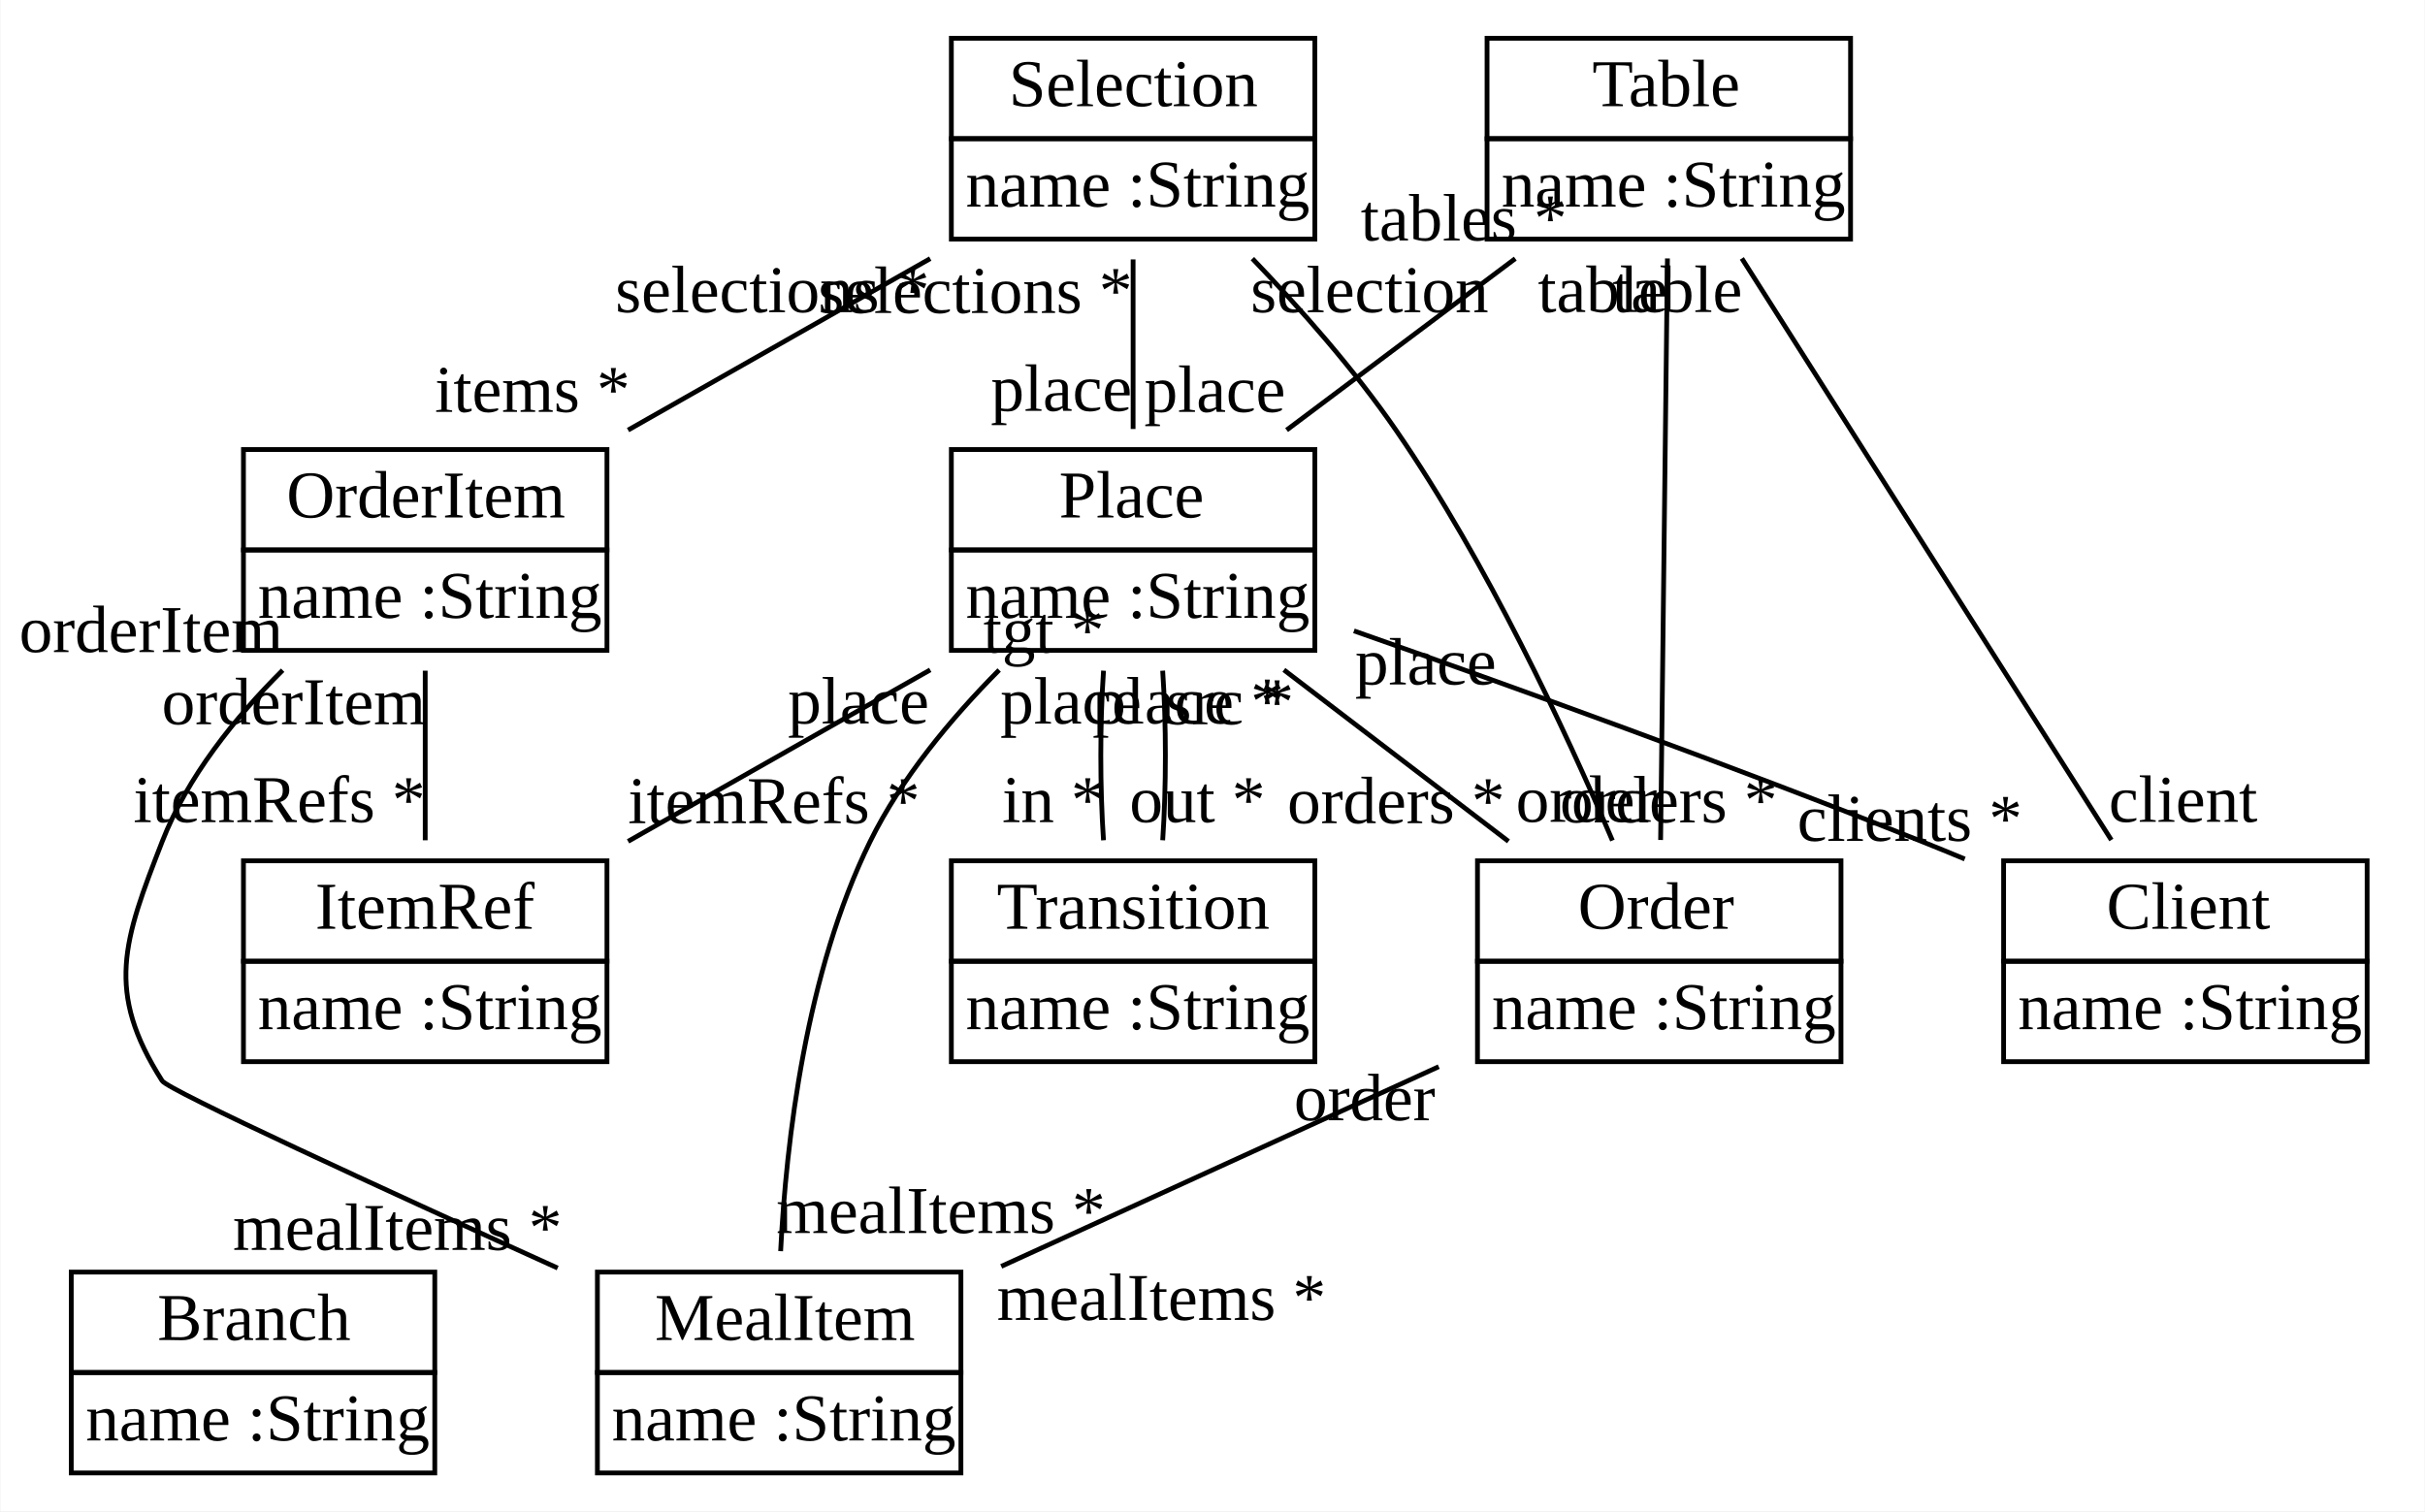
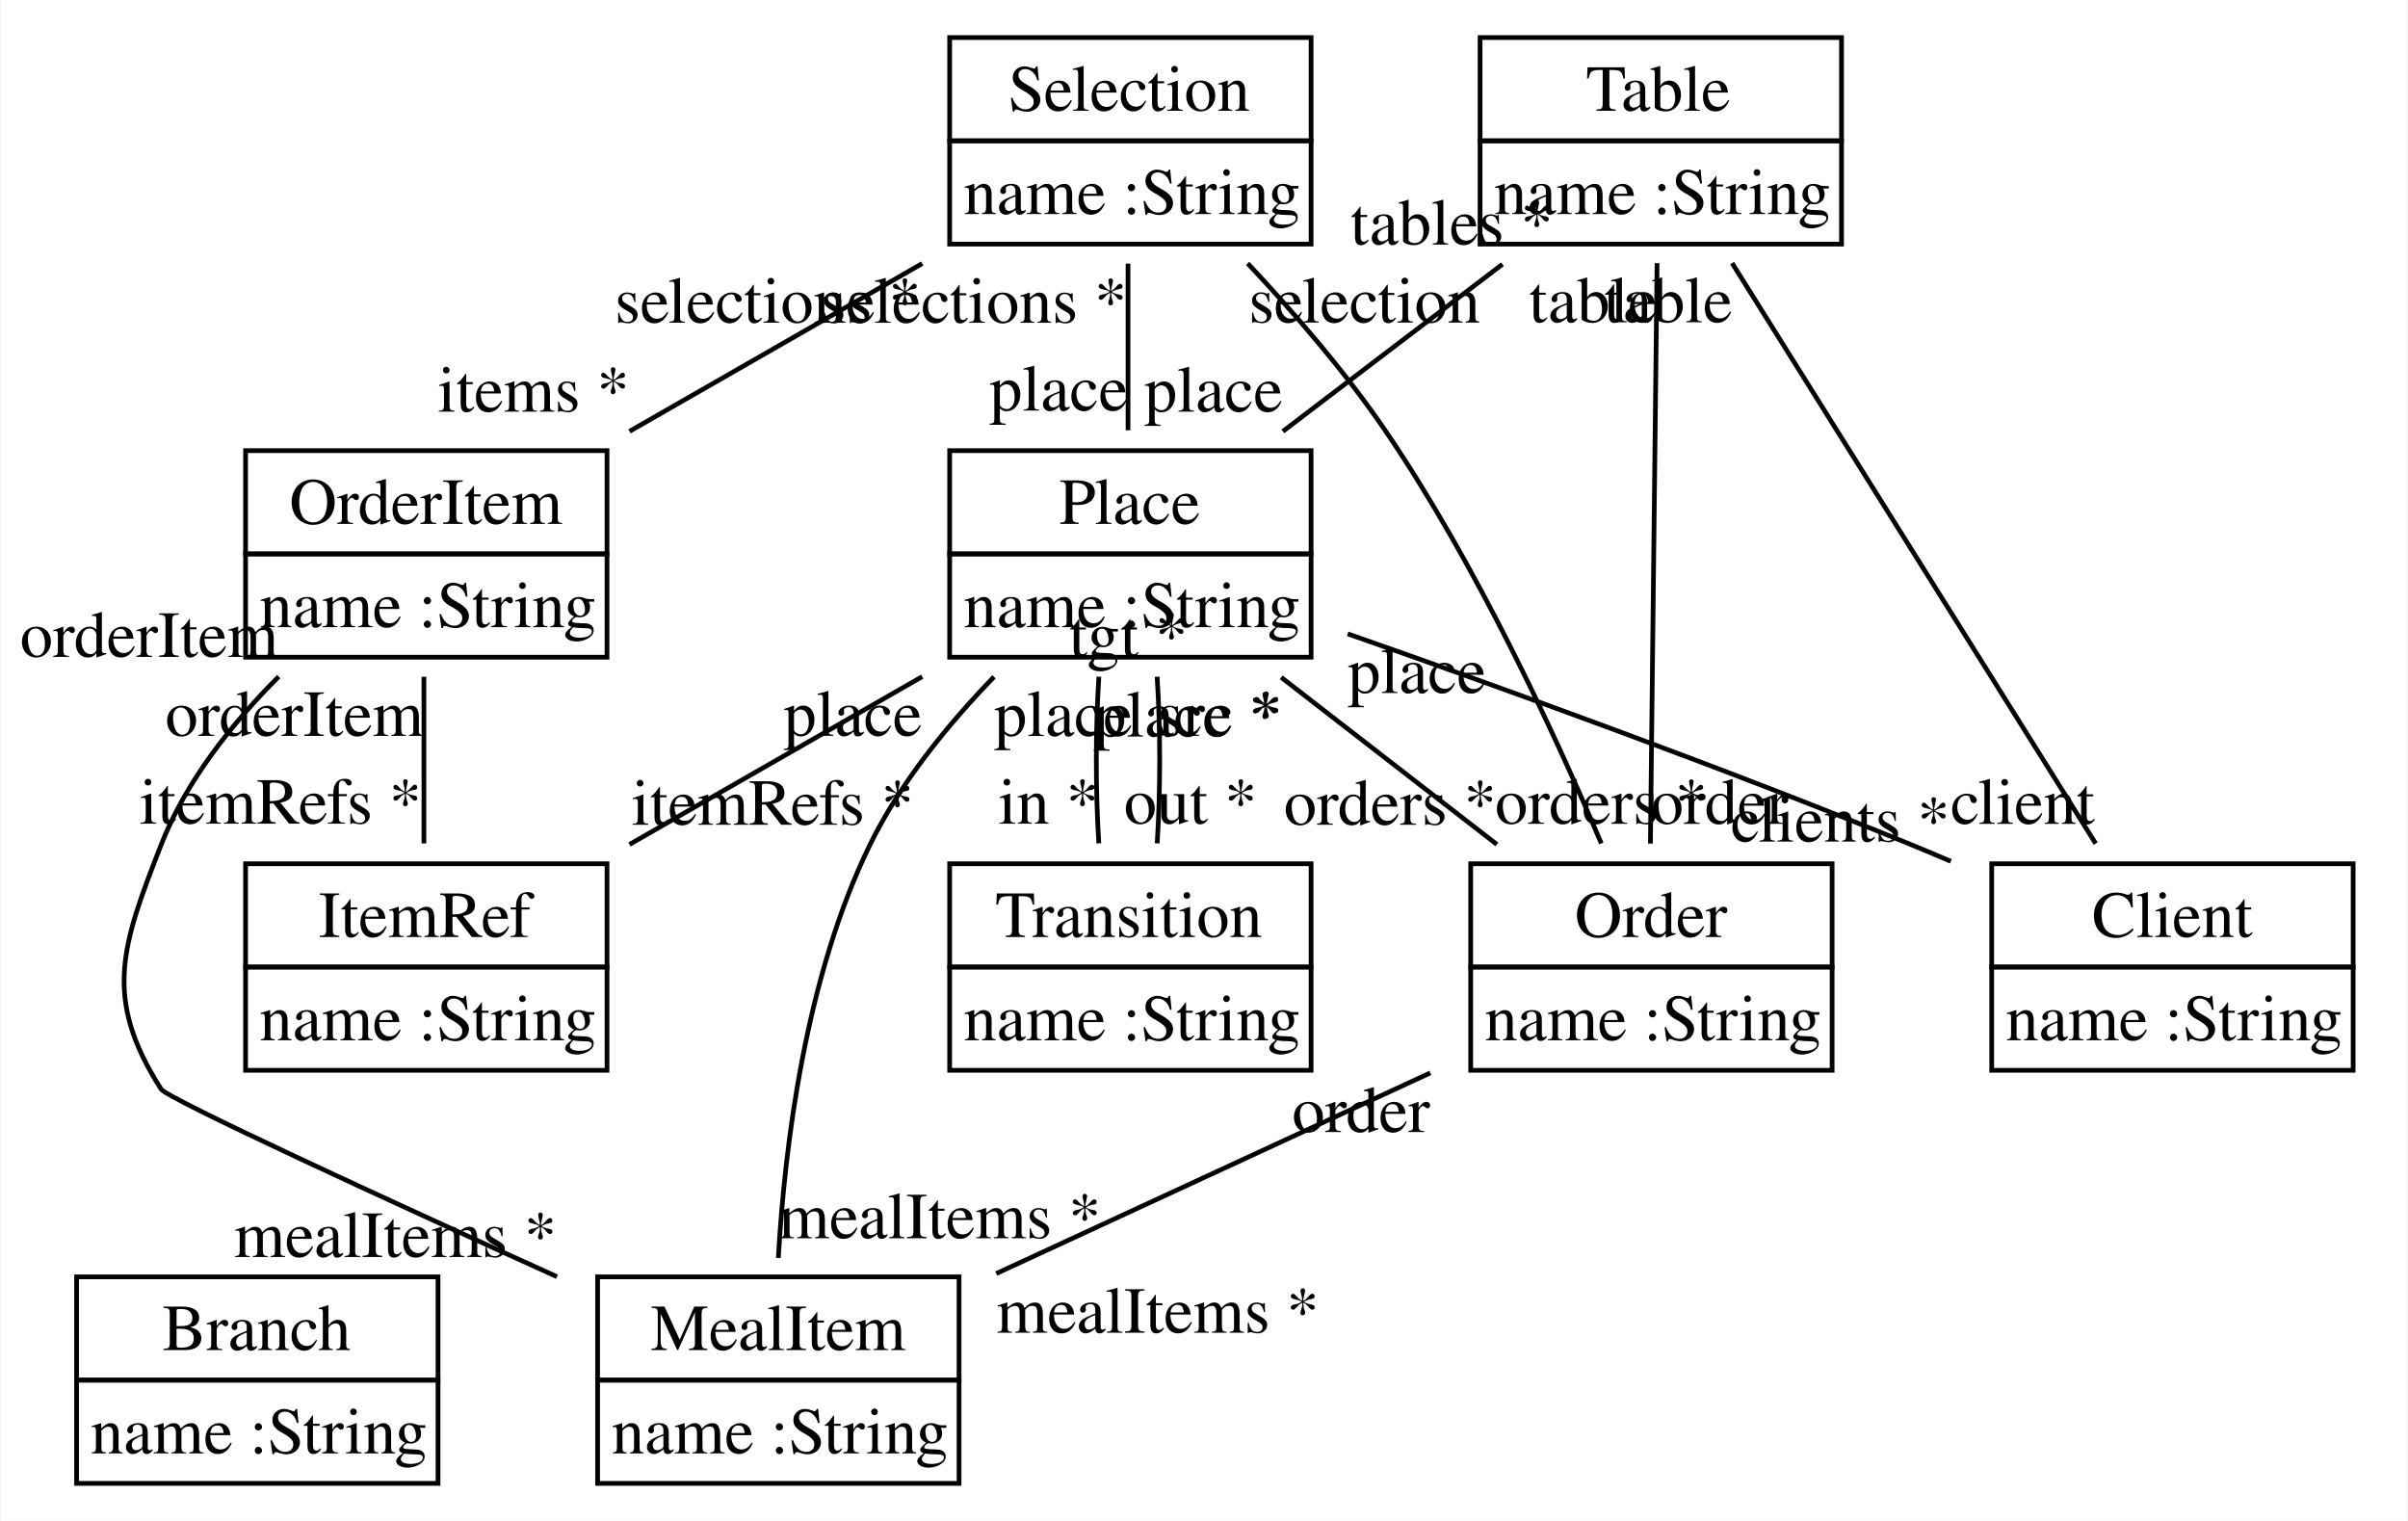
- <svg xmlns="http://www.w3.org/2000/svg" width="507px" height="316px" viewBox="0.00 0.00 506.80 316.00">
-   <g id="graph0" class="graph" transform="scale(1.0 1.0) rotate(0) translate(4 312)">
-     <polygon fill="white" stroke="none" points="-4,4 -4,-312 502.8,-312 502.8,4 -4,4" />
+ <svg xmlns="http://www.w3.org/2000/svg" width="513px" height="324px" viewBox="0.00 0.00 512.63 324.00">
+   <g id="graph0" class="graph" transform="scale(1.0 1.0) rotate(0.0) translate(4.0 320.0)">
+     <polygon fill="white" stroke="transparent" points="-4,4 -4,-320 508.63,-320 508.63,4 -4,4" />
    <g id="node1" class="node">
-       <polygon fill="none" stroke="black" points="10.8,-25 10.8,-46 86.8,-46 86.8,-25 10.8,-25" />
-       <text text-anchor="start" x="28.8" y="-31.8" font-family="Times New Roman,serif" font-size="14.00">Branch</text>
-       <polygon fill="none" stroke="black" points="10.8,-4 10.8,-25 86.8,-25 86.8,-4 10.8,-4" />
-       <text text-anchor="start" x="13.8" y="-10.8" font-family="Times New Roman,serif" font-size="14.00">name :String</text>
+       <polygon fill="none" stroke="black" points="12.13,-26 12.13,-48 89.13,-48 89.13,-26 12.13,-26" />
+       <text text-anchor="start" x="30.41" y="-32.4" font-family="Times,serif" font-size="14.00">Branch</text>
+       <polygon fill="none" stroke="black" points="12.13,-4 12.13,-26 89.13,-26 89.13,-4 12.13,-4" />
+       <text text-anchor="start" x="15.13" y="-10.4" font-family="Times,serif" font-size="14.00">name :String</text>
    </g>
    <g id="node2" class="node">
-       <polygon fill="none" stroke="black" points="414.8,-111 414.8,-132 490.8,-132 490.8,-111 414.8,-111" />
-       <text text-anchor="start" x="436.3" y="-117.8" font-family="Times New Roman,serif" font-size="14.00">Client</text>
-       <polygon fill="none" stroke="black" points="414.8,-90 414.8,-111 490.8,-111 490.8,-90 414.8,-90" />
-       <text text-anchor="start" x="417.8" y="-96.8" font-family="Times New Roman,serif" font-size="14.00">name :String</text>
+       <polygon fill="none" stroke="black" points="420.13,-114 420.13,-136 497.13,-136 497.13,-114 420.13,-114" />
+       <text text-anchor="start" x="441.51" y="-120.4" font-family="Times,serif" font-size="14.00">Client</text>
+       <polygon fill="none" stroke="black" points="420.13,-92 420.13,-114 497.13,-114 497.13,-92 420.13,-92" />
+       <text text-anchor="start" x="423.13" y="-98.4" font-family="Times,serif" font-size="14.00">name :String</text>
    </g>
    <g id="node7" class="node">
-       <polygon fill="none" stroke="black" points="194.8,-197 194.8,-218 270.8,-218 270.8,-197 194.8,-197" />
-       <text text-anchor="start" x="217.3" y="-203.8" font-family="Times New Roman,serif" font-size="14.00">Place</text>
-       <polygon fill="none" stroke="black" points="194.8,-176 194.8,-197 270.8,-197 270.8,-176 194.8,-176" />
-       <text text-anchor="start" x="197.8" y="-182.8" font-family="Times New Roman,serif" font-size="14.00">name :String</text>
+       <polygon fill="none" stroke="black" points="198.13,-202 198.13,-224 275.13,-224 275.13,-202 198.13,-202" />
+       <text text-anchor="start" x="221.47" y="-208.4" font-family="Times,serif" font-size="14.00">Place</text>
+       <polygon fill="none" stroke="black" points="198.13,-180 198.13,-202 275.13,-202 275.13,-180 198.13,-180" />
+       <text text-anchor="start" x="201.13" y="-186.4" font-family="Times,serif" font-size="14.00">name :String</text>
    </g>
    <g id="edge2" class="edge">
-       <path fill="none" stroke="black" d="M406.675,-132.377C403.68,-133.623 400.702,-134.84 397.8,-136 358.031,-151.889 312.215,-168.411 278.968,-180.084" />
-       <text text-anchor="middle" x="293.968" y="-168.884" font-family="Times New Roman,serif" font-size="14.00">place</text>
-       <text text-anchor="middle" x="395.175" y="-136.177" font-family="Times New Roman,serif" font-size="14.00">clients *</text>
+       <path fill="none" stroke="black" d="M411.42,-136.52C408.63,-137.72 405.84,-138.89 403.13,-140 362.99,-156.42 316.61,-173.19 282.92,-184.98" />
+       <text text-anchor="middle" x="297.69" y="-172.38" font-family="Times,serif" font-size="14.00">place</text>
+       <text text-anchor="middle" x="387.9" y="-140.72" font-family="Times,serif" font-size="14.00">clients *</text>
    </g>
    <g id="node9" class="node">
-       <polygon fill="none" stroke="black" points="306.8,-283 306.8,-304 382.8,-304 382.8,-283 306.8,-283" />
-       <text text-anchor="start" x="328.8" y="-289.8" font-family="Times New Roman,serif" font-size="14.00">Table</text>
-       <polygon fill="none" stroke="black" points="306.8,-262 306.8,-283 382.8,-283 382.8,-262 306.8,-262" />
-       <text text-anchor="start" x="309.8" y="-268.8" font-family="Times New Roman,serif" font-size="14.00">name :String</text>
+       <polygon fill="none" stroke="black" points="311.13,-290 311.13,-312 388.13,-312 388.13,-290 311.13,-290" />
+       <text text-anchor="start" x="333.69" y="-296.4" font-family="Times,serif" font-size="14.00">Table</text>
+       <polygon fill="none" stroke="black" points="311.13,-268 311.13,-290 388.13,-290 388.13,-268 311.13,-268" />
+       <text text-anchor="start" x="314.13" y="-274.4" font-family="Times,serif" font-size="14.00">name :String</text>
    </g>
    <g id="edge1" class="edge">
-       <path fill="none" stroke="black" d="M437.326,-136.357C416.737,-168.766 380.557,-225.717 360.071,-257.963" />
-       <text text-anchor="middle" x="346.571" y="-246.763" font-family="Times New Roman,serif" font-size="14.00">table</text>
-       <text text-anchor="middle" x="452.326" y="-140.157" font-family="Times New Roman,serif" font-size="14.00">client</text>
+       <path fill="none" stroke="black" d="M442.28,-140.3C421.55,-173.38 385.46,-230.99 364.82,-263.95" />
+       <text text-anchor="middle" x="351.21" y="-251.35" font-family="Times,serif" font-size="14.00">table</text>
+       <text text-anchor="middle" x="426.73" y="-144.5" font-family="Times,serif" font-size="14.00">client</text>
    </g>
    <g id="node3" class="node">
-       <polygon fill="none" stroke="black" points="46.8,-111 46.8,-132 122.8,-132 122.8,-111 46.8,-111" />
-       <text text-anchor="start" x="61.8" y="-117.8" font-family="Times New Roman,serif" font-size="14.00">ItemRef</text>
-       <polygon fill="none" stroke="black" points="46.8,-90 46.8,-111 122.8,-111 122.8,-90 46.8,-90" />
-       <text text-anchor="start" x="49.8" y="-96.8" font-family="Times New Roman,serif" font-size="14.00">name :String</text>
+       <polygon fill="none" stroke="black" points="48.13,-114 48.13,-136 125.13,-136 125.13,-114 48.13,-114" />
+       <text text-anchor="start" x="63.69" y="-120.4" font-family="Times,serif" font-size="14.00">ItemRef</text>
+       <polygon fill="none" stroke="black" points="48.13,-92 48.13,-114 125.13,-114 125.13,-92 48.13,-92" />
+       <text text-anchor="start" x="51.13" y="-98.4" font-family="Times,serif" font-size="14.00">name :String</text>
    </g>
    <g id="node6" class="node">
-       <polygon fill="none" stroke="black" points="46.8,-197 46.8,-218 122.8,-218 122.8,-197 46.8,-197" />
-       <text text-anchor="start" x="55.8" y="-203.8" font-family="Times New Roman,serif" font-size="14.00">OrderItem</text>
-       <polygon fill="none" stroke="black" points="46.8,-176 46.8,-197 122.8,-197 122.8,-176 46.8,-176" />
-       <text text-anchor="start" x="49.8" y="-182.8" font-family="Times New Roman,serif" font-size="14.00">name :String</text>
+       <polygon fill="none" stroke="black" points="48.13,-202 48.13,-224 125.13,-224 125.13,-202 48.13,-202" />
+       <text text-anchor="start" x="57.48" y="-208.4" font-family="Times,serif" font-size="14.00">OrderItem</text>
+       <polygon fill="none" stroke="black" points="48.13,-180 48.13,-202 125.13,-202 125.13,-180 48.13,-180" />
+       <text text-anchor="start" x="51.13" y="-186.4" font-family="Times,serif" font-size="14.00">name :String</text>
    </g>
    <g id="edge4" class="edge">
-       <path fill="none" stroke="black" d="M84.8,-136.296C84.8,-147.441 84.8,-160.621 84.8,-171.758" />
-       <text text-anchor="middle" x="57.3" y="-160.558" font-family="Times New Roman,serif" font-size="14.00">orderItem</text>
-       <text text-anchor="middle" x="54.3" y="-140.096" font-family="Times New Roman,serif" font-size="14.00">itemRefs *</text>
+       <path fill="none" stroke="black" d="M86.13,-140.34C86.13,-151.54 86.13,-164.67 86.13,-175.84" />
+       <text text-anchor="middle" x="58.53" y="-163.24" font-family="Times,serif" font-size="14.00">orderItem</text>
+       <text text-anchor="middle" x="55.6" y="-144.54" font-family="Times,serif" font-size="14.00">itemRefs *</text>
    </g>
    <g id="edge5" class="edge">
-       <path fill="none" stroke="black" d="M127.211,-136.071C147.028,-147.318 170.565,-160.678 190.383,-171.925" />
-       <text text-anchor="middle" x="175.383" y="-160.725" font-family="Times New Roman,serif" font-size="14.00">place</text>
-       <text text-anchor="middle" x="157.711" y="-139.871" font-family="Times New Roman,serif" font-size="14.00">itemRefs *</text>
+       <path fill="none" stroke="black" d="M129.92,-140.11C149.54,-151.36 172.65,-164.6 192.28,-175.86" />
+       <text text-anchor="middle" x="177.51" y="-163.26" font-family="Times,serif" font-size="14.00">place</text>
+       <text text-anchor="middle" x="160.44" y="-144.31" font-family="Times,serif" font-size="14.00">itemRefs *</text>
    </g>
    <g id="node4" class="node">
-       <polygon fill="none" stroke="black" points="120.8,-25 120.8,-46 196.8,-46 196.8,-25 120.8,-25" />
-       <text text-anchor="start" x="132.8" y="-31.8" font-family="Times New Roman,serif" font-size="14.00">MealItem</text>
-       <polygon fill="none" stroke="black" points="120.8,-4 120.8,-25 196.8,-25 196.8,-4 120.8,-4" />
-       <text text-anchor="start" x="123.8" y="-10.8" font-family="Times New Roman,serif" font-size="14.00">name :String</text>
+       <polygon fill="none" stroke="black" points="123.13,-26 123.13,-48 200.13,-48 200.13,-26 123.13,-26" />
+       <text text-anchor="start" x="134.42" y="-32.4" font-family="Times,serif" font-size="14.00">MealItem</text>
+       <polygon fill="none" stroke="black" points="123.13,-4 123.13,-26 200.13,-26 200.13,-4 123.13,-4" />
+       <text text-anchor="start" x="126.13" y="-10.4" font-family="Times,serif" font-size="14.00">name :String</text>
    </g>
    <g id="node5" class="node">
-       <polygon fill="none" stroke="black" points="304.8,-111 304.8,-132 380.8,-132 380.8,-111 304.8,-111" />
-       <text text-anchor="start" x="325.8" y="-117.8" font-family="Times New Roman,serif" font-size="14.00">Order</text>
-       <polygon fill="none" stroke="black" points="304.8,-90 304.8,-111 380.8,-111 380.8,-90 304.8,-90" />
-       <text text-anchor="start" x="307.8" y="-96.8" font-family="Times New Roman,serif" font-size="14.00">name :String</text>
+       <polygon fill="none" stroke="black" points="309.13,-114 309.13,-136 386.13,-136 386.13,-114 309.13,-114" />
+       <text text-anchor="start" x="331.3" y="-120.4" font-family="Times,serif" font-size="14.00">Order</text>
+       <polygon fill="none" stroke="black" points="309.13,-92 309.13,-114 386.13,-114 386.13,-92 309.13,-92" />
+       <text text-anchor="start" x="312.13" y="-98.4" font-family="Times,serif" font-size="14.00">name :String</text>
    </g>
    <g id="edge7" class="edge">
-       <path fill="none" stroke="black" d="M205.231,-47.197C233.23,-59.979 268.764,-76.201 296.703,-88.956" />
-       <text text-anchor="middle" x="281.203" y="-77.756" font-family="Times New Roman,serif" font-size="14.00">order</text>
-       <text text-anchor="middle" x="238.731" y="-35.997" font-family="Times New Roman,serif" font-size="14.00">mealItems *</text>
+       <path fill="none" stroke="black" d="M208.06,-48.7C236.37,-61.79 272.28,-78.4 300.53,-91.45" />
+       <text text-anchor="middle" x="285.76" y="-78.85" font-family="Times,serif" font-size="14.00">order</text>
+       <text text-anchor="middle" x="242.47" y="-36.1" font-family="Times,serif" font-size="14.00">mealItems *</text>
    </g>
    <g id="edge8" class="edge">
-       <path fill="none" stroke="black" d="M112.492,-46.845C76.006,-63.377 31.058,-84.028 29.8,-86 17.851,-104.736 21.744,-115.289 29.8,-136 35.077,-149.565 45.011,-161.927 55,-171.858" />
-       <text text-anchor="middle" x="27.5" y="-175.658" font-family="Times New Roman,serif" font-size="14.00">orderItem</text>
-       <text text-anchor="middle" x="78.992" y="-50.645" font-family="Times New Roman,serif" font-size="14.00">mealItems *</text>
+       <path fill="none" stroke="black" d="M114.47,-48.03C77.35,-64.86 31.41,-85.99 30.13,-88 17.7,-107.49 21.74,-118.46 30.13,-140 35.39,-153.53 45.22,-165.88 55.19,-175.87" />
+       <text text-anchor="middle" x="27.6" y="-180.07" font-family="Times,serif" font-size="14.00">orderItem</text>
+       <text text-anchor="middle" x="80.06" y="-52.23" font-family="Times,serif" font-size="14.00">mealItems *</text>
    </g>
    <g id="edge9" class="edge">
-       <path fill="none" stroke="black" d="M159.109,-50.375C160.28,-73.504 164.388,-108.689 177.8,-136 184.34,-149.318 194.768,-161.805 204.794,-171.902" />
-       <text text-anchor="middle" x="219.794" y="-160.702" font-family="Times New Roman,serif" font-size="14.00">place</text>
-       <text text-anchor="middle" x="192.609" y="-54.175" font-family="Times New Roman,serif" font-size="14.00">mealItems *</text>
+       <path fill="none" stroke="black" d="M161.63,-52.02C162.98,-75.76 167.4,-111.9 181.13,-140 187.57,-153.2 197.74,-165.65 207.58,-175.82" />
+       <text text-anchor="middle" x="222.35" y="-163.22" font-family="Times,serif" font-size="14.00">place</text>
+       <text text-anchor="middle" x="196.03" y="-56.22" font-family="Times,serif" font-size="14.00">mealItems *</text>
    </g>
    <g id="edge11" class="edge">
-       <path fill="none" stroke="black" d="M311.278,-136.071C296.55,-147.318 279.056,-160.678 264.326,-171.925" />
-       <text text-anchor="middle" x="244.326" y="-160.725" font-family="Times New Roman,serif" font-size="14.00">place *</text>
-       <text text-anchor="middle" x="287.778" y="-139.871" font-family="Times New Roman,serif" font-size="14.00">orders *</text>
+       <path fill="none" stroke="black" d="M314.72,-140.11C300.26,-151.31 283.25,-164.49 268.76,-175.71" />
+       <text text-anchor="middle" x="248.75" y="-163.11" font-family="Times,serif" font-size="14.00">place *</text>
+       <text text-anchor="middle" x="291.98" y="-144.31" font-family="Times,serif" font-size="14.00">orders *</text>
    </g>
    <g id="node8" class="node">
-       <polygon fill="none" stroke="black" points="194.8,-283 194.8,-304 270.8,-304 270.8,-283 194.8,-283" />
-       <text text-anchor="start" x="206.8" y="-289.8" font-family="Times New Roman,serif" font-size="14.00">Selection</text>
-       <polygon fill="none" stroke="black" points="194.8,-262 194.8,-283 270.8,-283 270.8,-262 194.8,-262" />
-       <text text-anchor="start" x="197.8" y="-268.8" font-family="Times New Roman,serif" font-size="14.00">name :String</text>
+       <polygon fill="none" stroke="black" points="198.13,-290 198.13,-312 275.13,-312 275.13,-290 198.13,-290" />
+       <text text-anchor="start" x="210.58" y="-296.4" font-family="Times,serif" font-size="14.00">Selection</text>
+       <polygon fill="none" stroke="black" points="198.13,-268 198.13,-290 275.13,-290 275.13,-268 198.13,-268" />
+       <text text-anchor="start" x="201.13" y="-274.4" font-family="Times,serif" font-size="14.00">name :String</text>
    </g>
    <g id="edge12" class="edge">
-       <path fill="none" stroke="black" d="M333.013,-136.239C323.186,-159.27 306.805,-194.386 287.8,-222 279.067,-234.688 267.8,-247.449 257.74,-257.92" />
-       <text text-anchor="middle" x="282.24" y="-246.72" font-family="Times New Roman,serif" font-size="14.00">selection</text>
-       <text text-anchor="middle" x="344.763" y="-140.039" font-family="Times New Roman,serif" font-size="14.00">orders *</text>
+       <path fill="none" stroke="black" d="M336.96,-140.32C326.92,-163.97 310.32,-199.75 291.13,-228 282.55,-240.62 271.53,-253.35 261.62,-263.89" />
+       <text text-anchor="middle" x="286.5" y="-251.29" font-family="Times,serif" font-size="14.00">selection</text>
+       <text text-anchor="middle" x="336.96" y="-144.52" font-family="Times,serif" font-size="14.00">orders *</text>
    </g>
    <g id="edge10" class="edge">
-       <path fill="none" stroke="black" d="M343.087,-136.357C343.468,-168.766 344.138,-225.717 344.517,-257.963" />
-       <text text-anchor="middle" x="331.017" y="-246.763" font-family="Times New Roman,serif" font-size="14.00">table</text>
-       <text text-anchor="middle" x="327.587" y="-140.157" font-family="Times New Roman,serif" font-size="14.00">order</text>
+       <path fill="none" stroke="black" d="M347.42,-140.3C347.8,-173.38 348.46,-230.99 348.84,-263.95" />
+       <text text-anchor="middle" x="335.23" y="-251.35" font-family="Times,serif" font-size="14.00">table</text>
+       <text text-anchor="middle" x="362.18" y="-144.5" font-family="Times,serif" font-size="14.00">order</text>
    </g>
    <g id="edge6" class="edge">
-       <path fill="none" stroke="black" d="M127.211,-222.071C147.028,-233.318 170.565,-246.678 190.383,-257.925" />
-       <text text-anchor="middle" x="157.383" y="-246.725" font-family="Times New Roman,serif" font-size="14.00">selections *</text>
-       <text text-anchor="middle" x="107.211" y="-225.871" font-family="Times New Roman,serif" font-size="14.00">items *</text>
+       <path fill="none" stroke="black" d="M129.92,-228.11C149.54,-239.36 172.65,-252.6 192.28,-263.86" />
+       <text text-anchor="middle" x="159.43" y="-251.26" font-family="Times,serif" font-size="14.00">selections *</text>
+       <text text-anchor="middle" x="109.5" y="-232.31" font-family="Times,serif" font-size="14.00">items *</text>
    </g>
    <g id="edge14" class="edge">
-       <path fill="none" stroke="black" d="M232.8,-222.296C232.8,-233.441 232.8,-246.621 232.8,-257.758" />
-       <text text-anchor="middle" x="199.8" y="-246.558" font-family="Times New Roman,serif" font-size="14.00">selections *</text>
-       <text text-anchor="middle" x="217.8" y="-226.096" font-family="Times New Roman,serif" font-size="14.00">place</text>
+       <path fill="none" stroke="black" d="M236.13,-228.34C236.13,-239.54 236.13,-252.67 236.13,-263.84" />
+       <text text-anchor="middle" x="203.27" y="-251.24" font-family="Times,serif" font-size="14.00">selections *</text>
+       <text text-anchor="middle" x="221.36" y="-232.54" font-family="Times,serif" font-size="14.00">place</text>
    </g>
    <g id="edge15" class="edge">
-       <path fill="none" stroke="black" d="M264.895,-222.071C279.891,-233.318 297.704,-246.678 312.701,-257.925" />
-       <text text-anchor="middle" x="301.951" y="-261.725" font-family="Times New Roman,serif" font-size="14.00">tables *</text>
-       <text text-anchor="middle" x="249.895" y="-225.871" font-family="Times New Roman,serif" font-size="14.00">place</text>
+       <path fill="none" stroke="black" d="M269.11,-228.11C283.84,-239.31 301.15,-252.49 315.9,-263.71" />
+       <text text-anchor="middle" x="305.11" y="-267.91" font-family="Times,serif" font-size="14.00">tables *</text>
+       <text text-anchor="middle" x="254.35" y="-232.31" font-family="Times,serif" font-size="14.00">place</text>
    </g>
    <g id="node10" class="node">
-       <polygon fill="none" stroke="black" points="194.8,-111 194.8,-132 270.8,-132 270.8,-111 194.8,-111" />
-       <text text-anchor="start" x="204.3" y="-117.8" font-family="Times New Roman,serif" font-size="14.00">Transition</text>
-       <polygon fill="none" stroke="black" points="194.8,-90 194.8,-111 270.8,-111 270.8,-90 194.8,-90" />
-       <text text-anchor="start" x="197.8" y="-96.8" font-family="Times New Roman,serif" font-size="14.00">name :String</text>
+       <polygon fill="none" stroke="black" points="198.13,-114 198.13,-136 275.13,-136 275.13,-114 198.13,-114" />
+       <text text-anchor="start" x="207.85" y="-120.4" font-family="Times,serif" font-size="14.00">Transition</text>
+       <polygon fill="none" stroke="black" points="198.13,-92 198.13,-114 275.13,-114 275.13,-92 198.13,-92" />
+       <text text-anchor="start" x="201.13" y="-98.4" font-family="Times,serif" font-size="14.00">name :String</text>
    </g>
    <g id="edge3" class="edge">
-       <path fill="none" stroke="black" d="M226.614,-136.296C225.861,-147.441 225.862,-160.621 226.618,-171.758" />
-       <text text-anchor="middle" x="214.118" y="-175.558" font-family="Times New Roman,serif" font-size="14.00">tgt *</text>
-       <text text-anchor="middle" x="216.114" y="-140.096" font-family="Times New Roman,serif" font-size="14.00">in *</text>
+       <path fill="none" stroke="black" d="M229.91,-140.34C229.19,-151.54 229.2,-164.67 229.92,-175.84" />
+       <text text-anchor="middle" x="236.24" y="-180.04" font-family="Times,serif" font-size="14.00">tgt *</text>
+       <text text-anchor="middle" x="219.21" y="-144.54" font-family="Times,serif" font-size="14.00">in *</text>
    </g>
    <g id="edge13" class="edge">
-       <path fill="none" stroke="black" d="M238.986,-136.296C239.739,-147.441 239.738,-160.621 238.982,-171.758" />
-       <text text-anchor="middle" x="252.982" y="-160.558" font-family="Times New Roman,serif" font-size="14.00">src *</text>
-       <text text-anchor="middle" x="246.236" y="-140.096" font-family="Times New Roman,serif" font-size="14.00">out *</text>
+       <path fill="none" stroke="black" d="M242.34,-140.34C243.06,-151.54 243.05,-164.67 242.33,-175.84" />
+       <text text-anchor="middle" x="255.74" y="-163.24" font-family="Times,serif" font-size="14.00">src *</text>
+       <text text-anchor="middle" x="249.44" y="-144.54" font-family="Times,serif" font-size="14.00">out *</text>
    </g>
  </g>
</svg>
